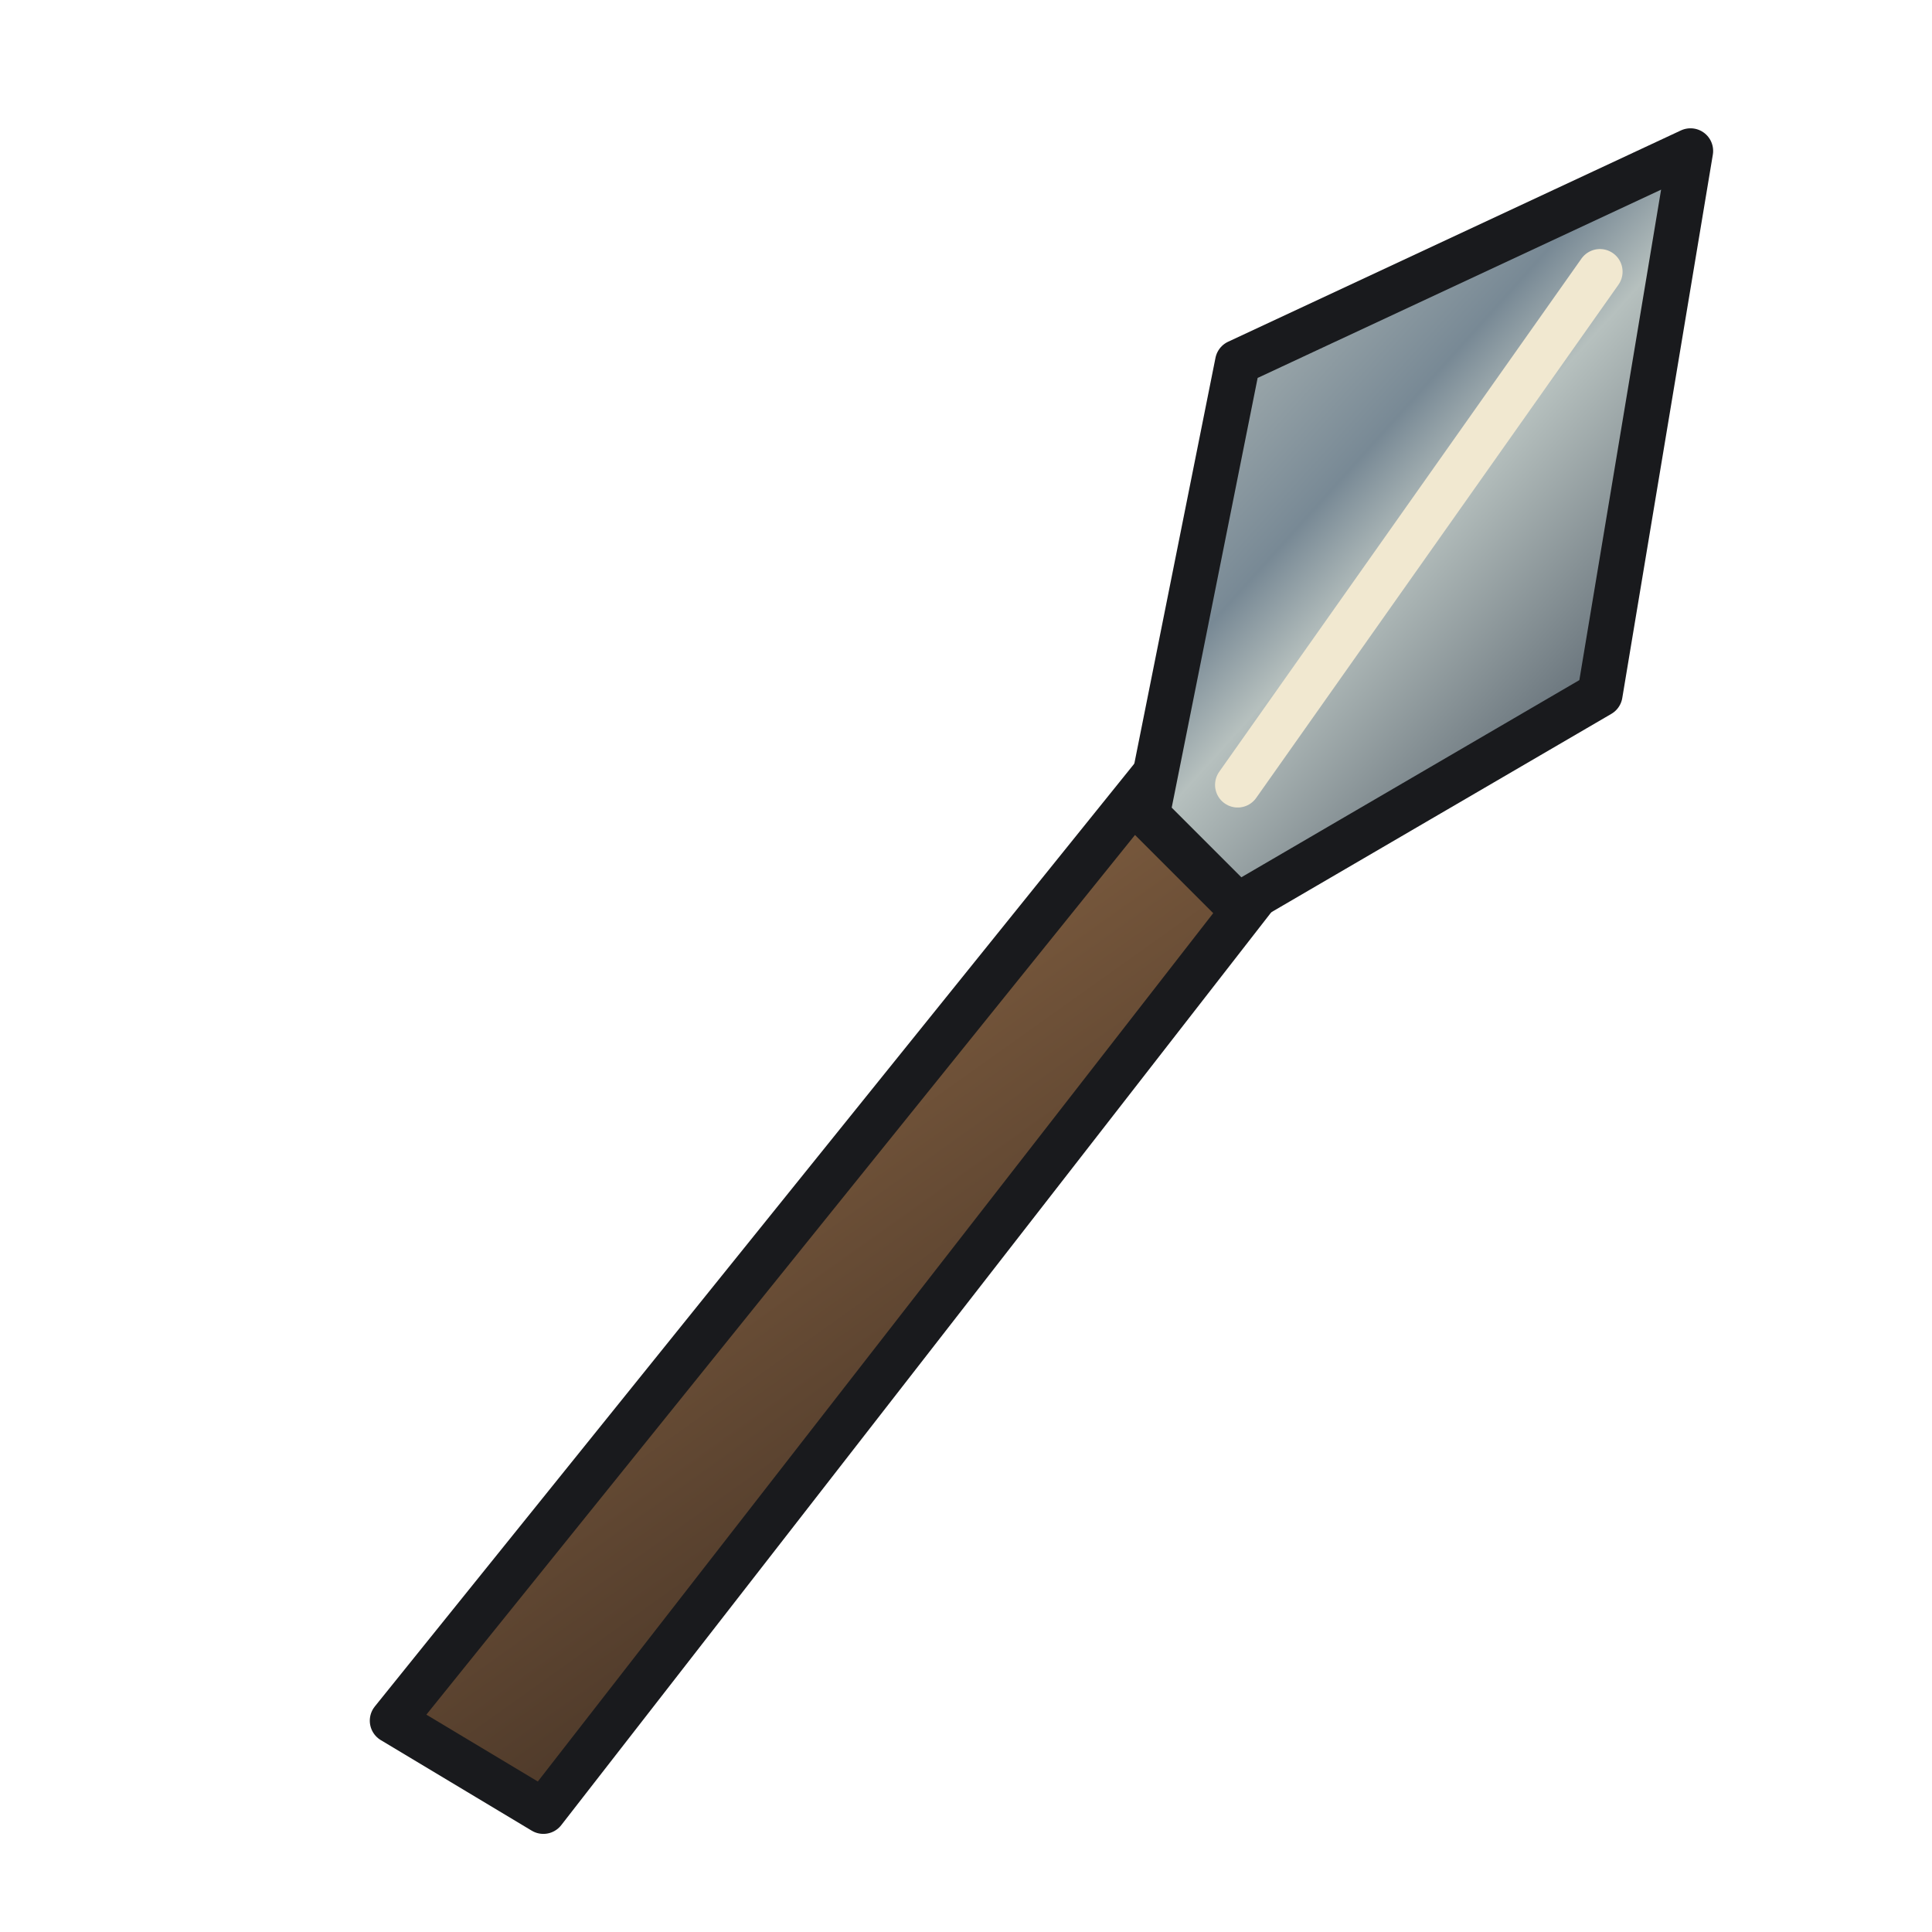
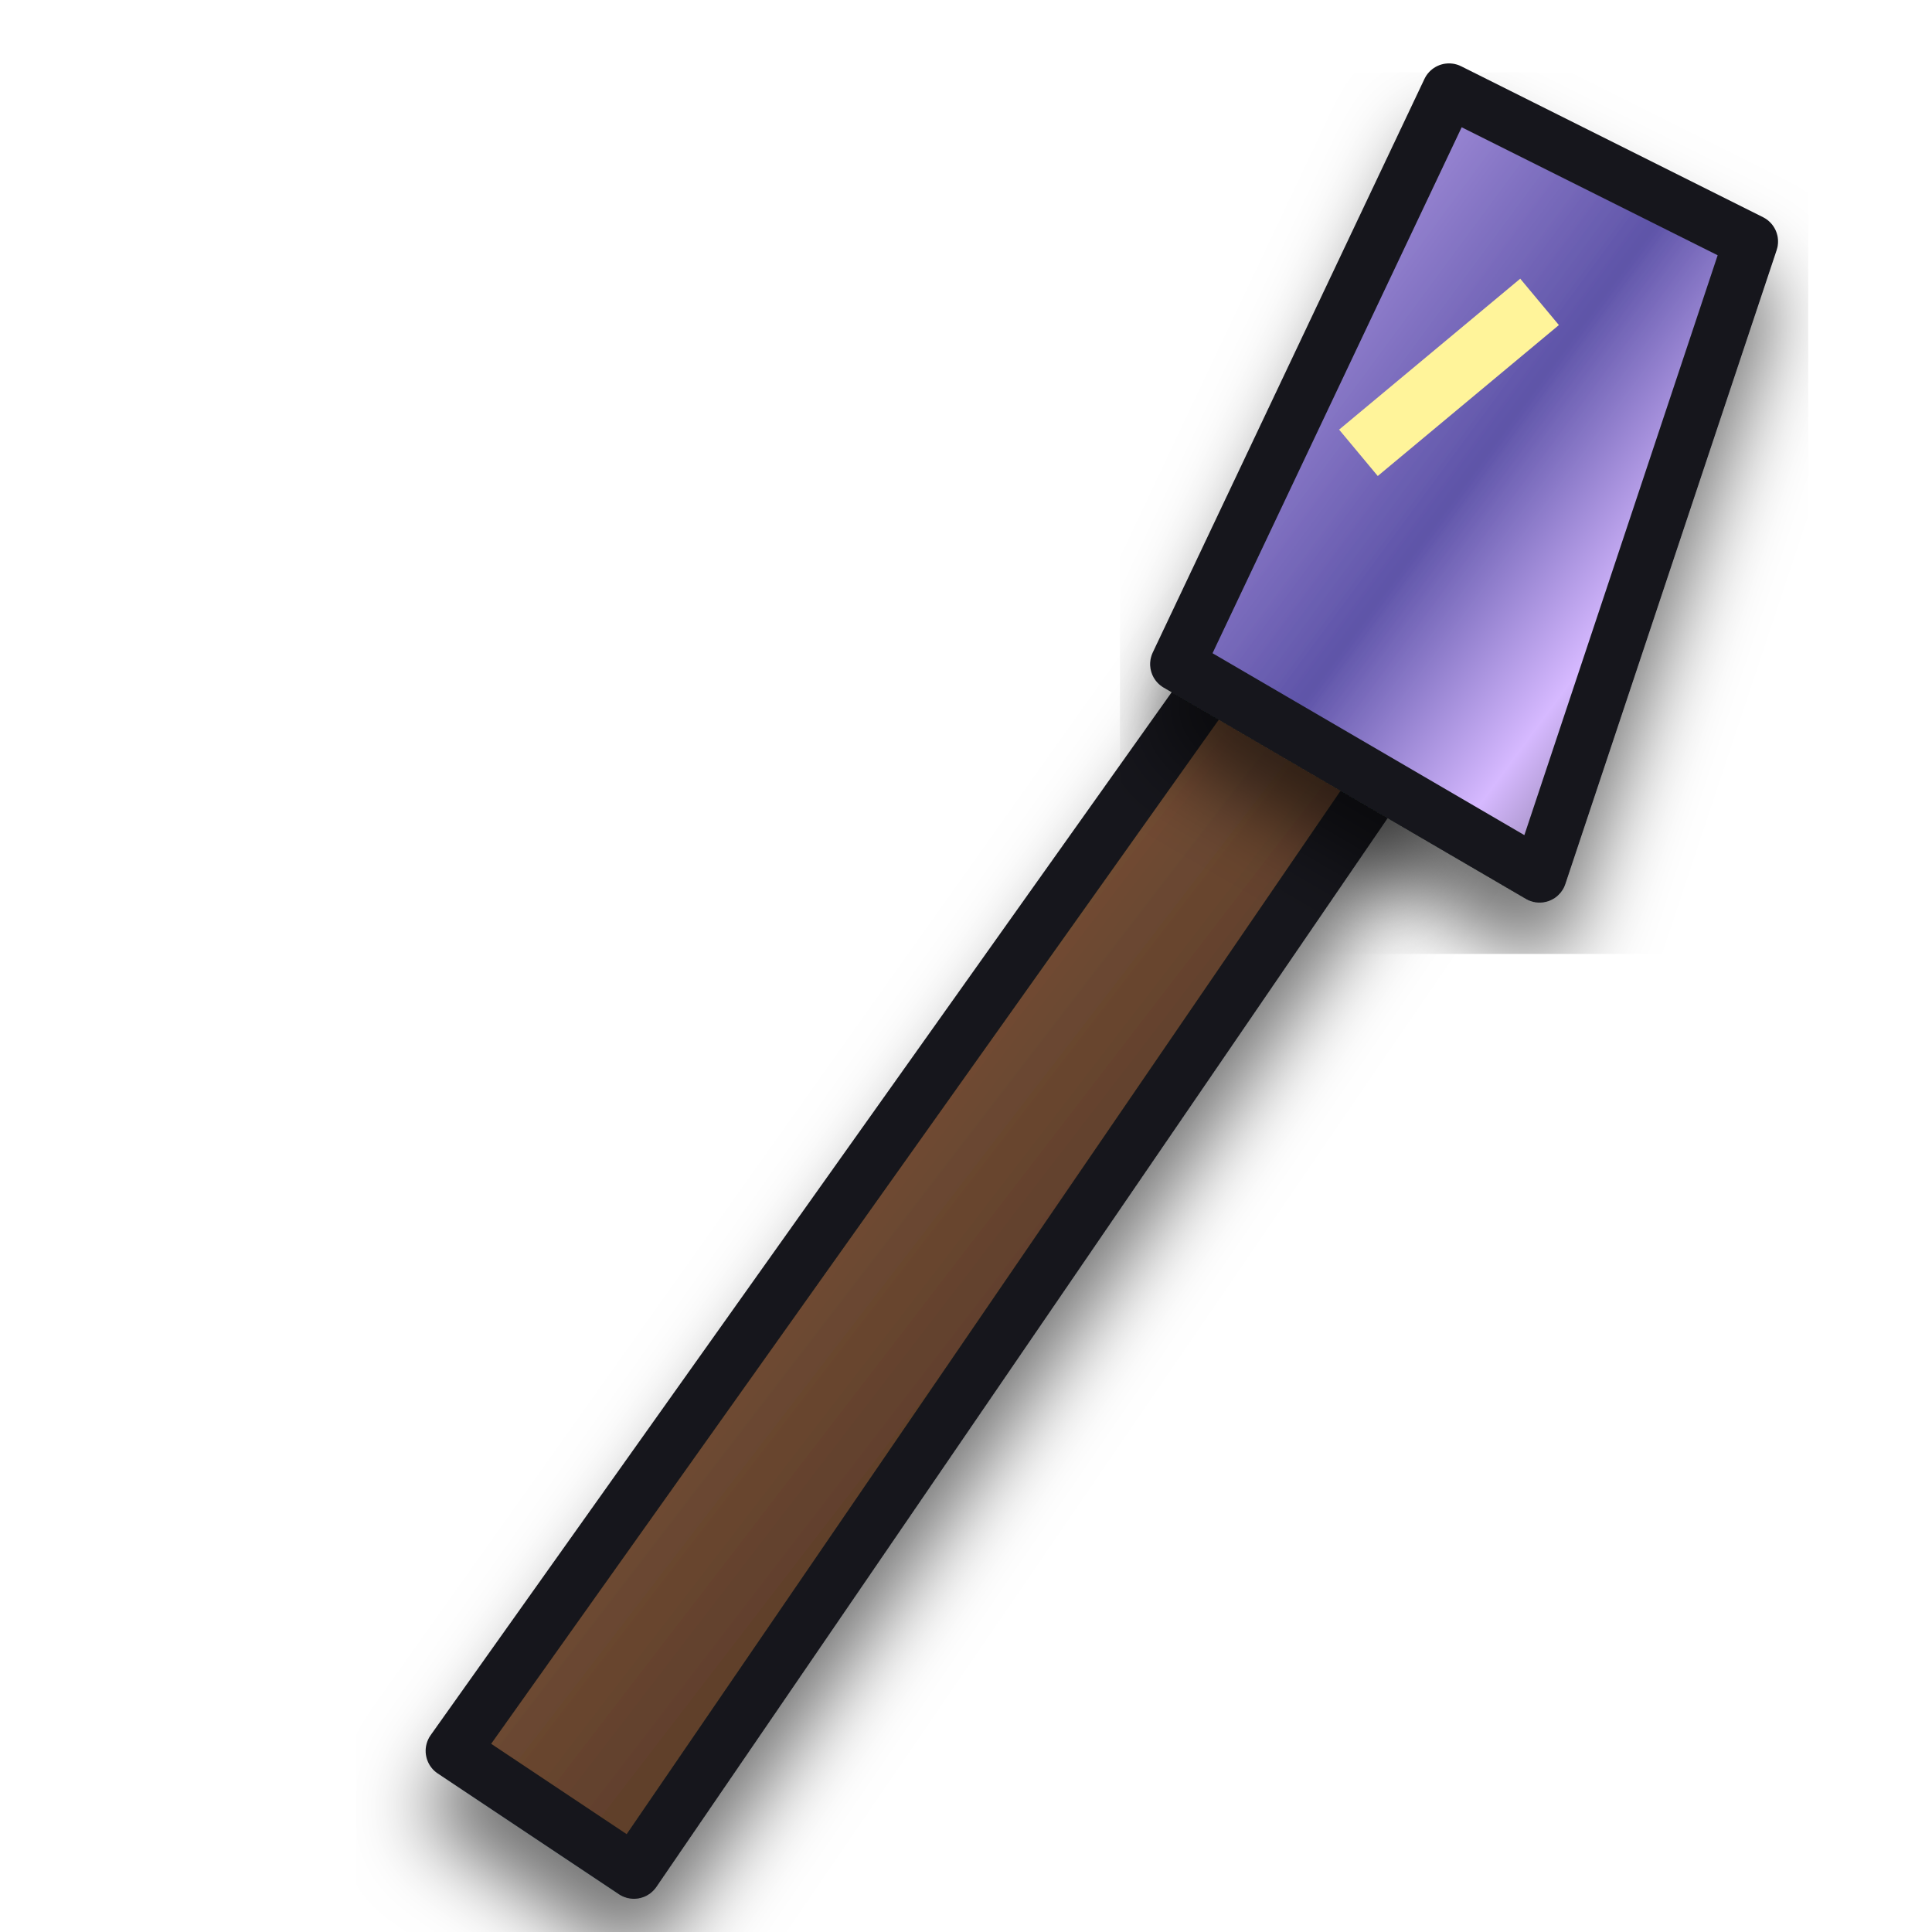
<svg xmlns="http://www.w3.org/2000/svg" viewBox="0 0 64 64" role="img">
  <defs>
-     <linearGradient id="metal" x2=".8" y2="1">
-       <stop stop-color="#d1d5cb" />
-       <stop offset=".44" stop-color="#788995" />
-       <stop offset=".55" stop-color="#b6c0be" />
-       <stop offset="1" stop-color="#394553" />
+     <linearGradient id="metal" x1="0" y1="0" x2="1" y2="1">
+       <stop stop-color="#d6b9ff" />
+       <stop offset=".5" stop-color="#5e54a8" />
+       <stop offset=".72" stop-color="#d6b9ff" />
+       <stop offset="1" stop-color="#252a2d" />
    </linearGradient>
-     <linearGradient id="gold" x2=".7" y2="1">
-       <stop stop-color="#f0d39a" />
-       <stop offset=".5" stop-color="#b39156" />
-       <stop offset="1" stop-color="#6a4628" />
+     <linearGradient id="wood" x1="0" y1="0" x2="1" y2="1">
+       <stop stop-color="#b17b4e" />
+       <stop offset=".5" stop-color="#68452f" />
+       <stop offset="1" stop-color="#2f2019" />
    </linearGradient>
-     <linearGradient id="leather" x2=".6" y2="1">
-       <stop stop-color="#a57e58" />
-       <stop offset=".5" stop-color="#715339" />
-       <stop offset="1" stop-color="#372920" />
-     </linearGradient>
-     <linearGradient id="cloth" x2="1" y2="1">
-       <stop stop-color="#76bacc" />
-       <stop offset="1" stop-color="#252b30" />
-     </linearGradient>
-     <linearGradient id="gem" x2="1" y2="1">
-       <stop stop-color="#eff2d8" />
-       <stop offset=".3" stop-color="#76bacc" />
-       <stop offset="1" stop-color="#243e43" />
-     </linearGradient>
-     <linearGradient id="bone" x2="1" y2="1">
-       <stop stop-color="#f0e2ba" />
-       <stop offset="1" stop-color="#958363" />
-     </linearGradient>
-     <linearGradient id="leaf" x2="1" y2="1">
-       <stop stop-color="#a4b47c" />
-       <stop offset="1" stop-color="#3d5540" />
-     </linearGradient>
+     <radialGradient id="gem">
+       <stop stop-color="#fff7d1" />
+       <stop offset=".35" stop-color="#fff49a" />
+       <stop offset="1" stop-color="#5e54a8" />
+     </radialGradient>
+     <filter id="sh">
+       <feDropShadow dx="0" dy="2" stdDeviation="1.3" flood-color="#000" flood-opacity=".55" />
+     </filter>
  </defs>
-   <g fill="url(#metal)" stroke="#191a1d" stroke-width="1.5" stroke-linejoin="round" stroke-linecap="round">
-     <path d="m13 57 29-36 4 3-28 36Z" fill="url(#leather)" />
-     <path d="m38 27 3-15L56 5l-3 18-12 7Z" />
-     <path d="m41 26 12-17" fill="none" stroke="#f1e8d0" />
+   <g>
+     <path d="M15 58 L42 20 L47 24 L21 62 Z" fill="url(#wood)" stroke="#17191b" stroke-width="1.8" stroke-linejoin="round" stroke-linecap="round" filter="url(#sh)" />
+     <path d="M39 22 L48 3 L58 8 L51 29 Z" fill="url(#metal)" stroke="#17191b" stroke-width="1.8" stroke-linejoin="round" stroke-linecap="round" filter="url(#sh)" />
+     <path d="M45 15 L51 10" stroke="#fff49a" stroke-width="2" />
  </g>
</svg>
